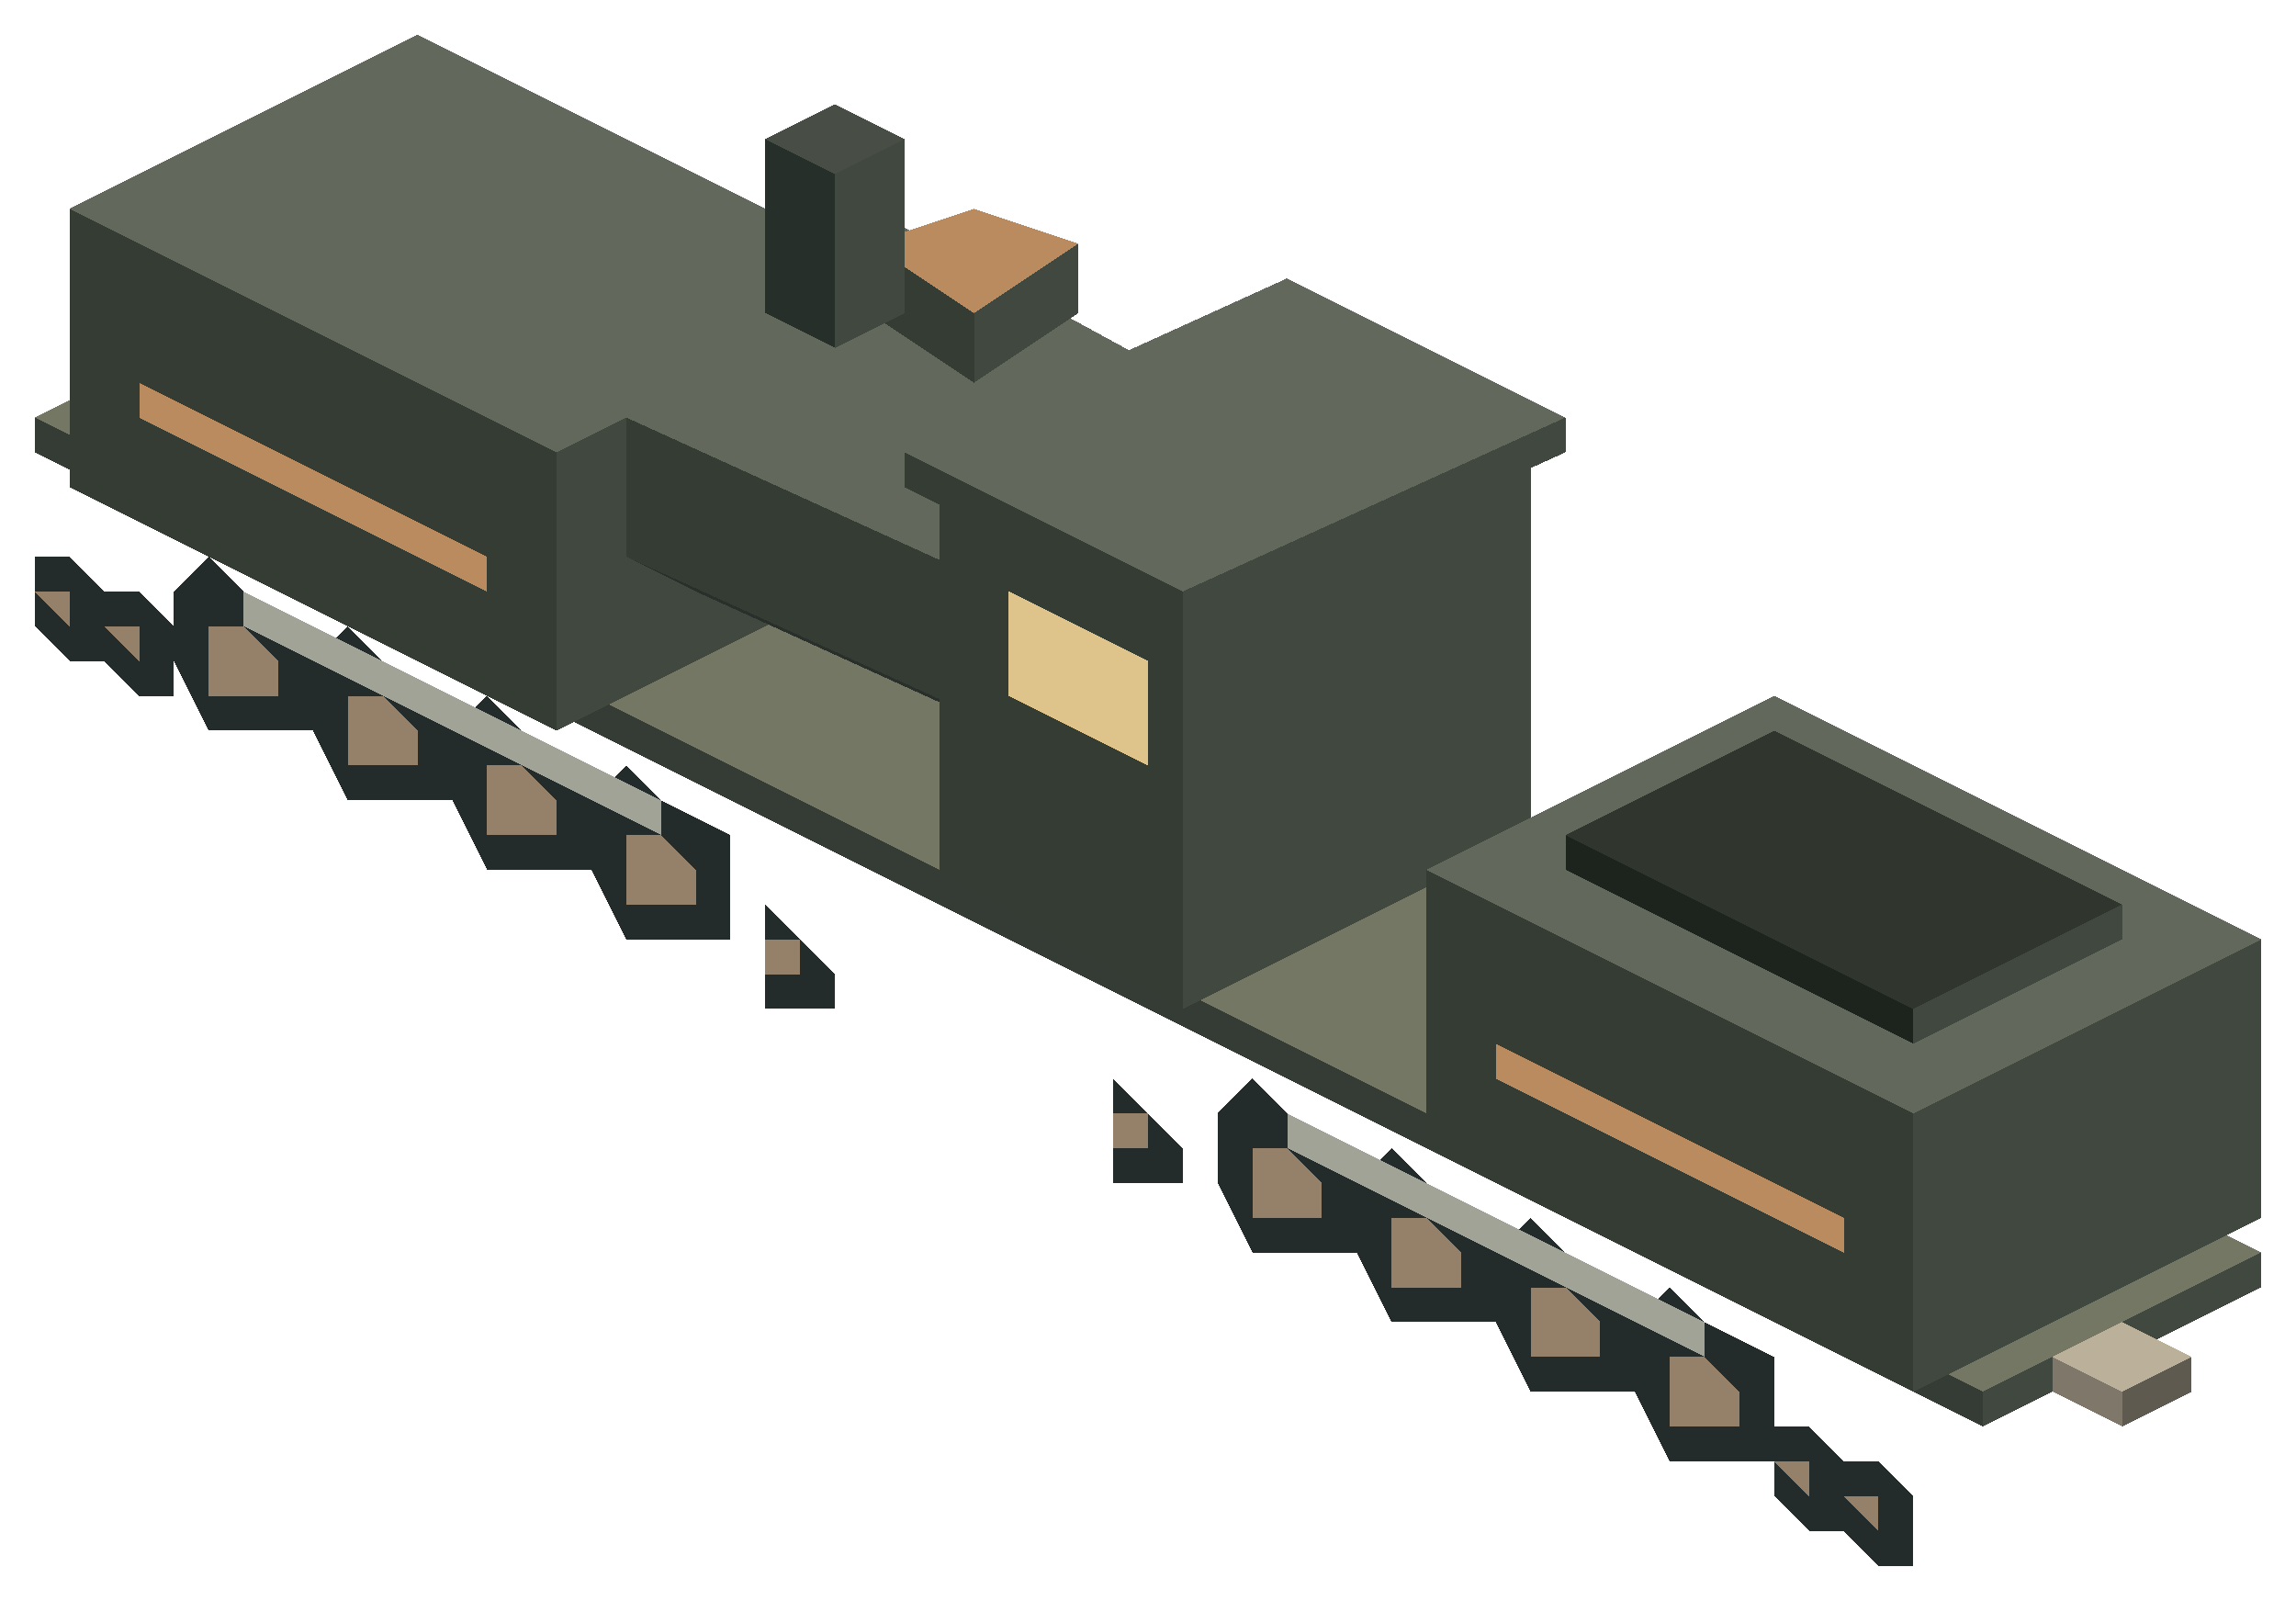
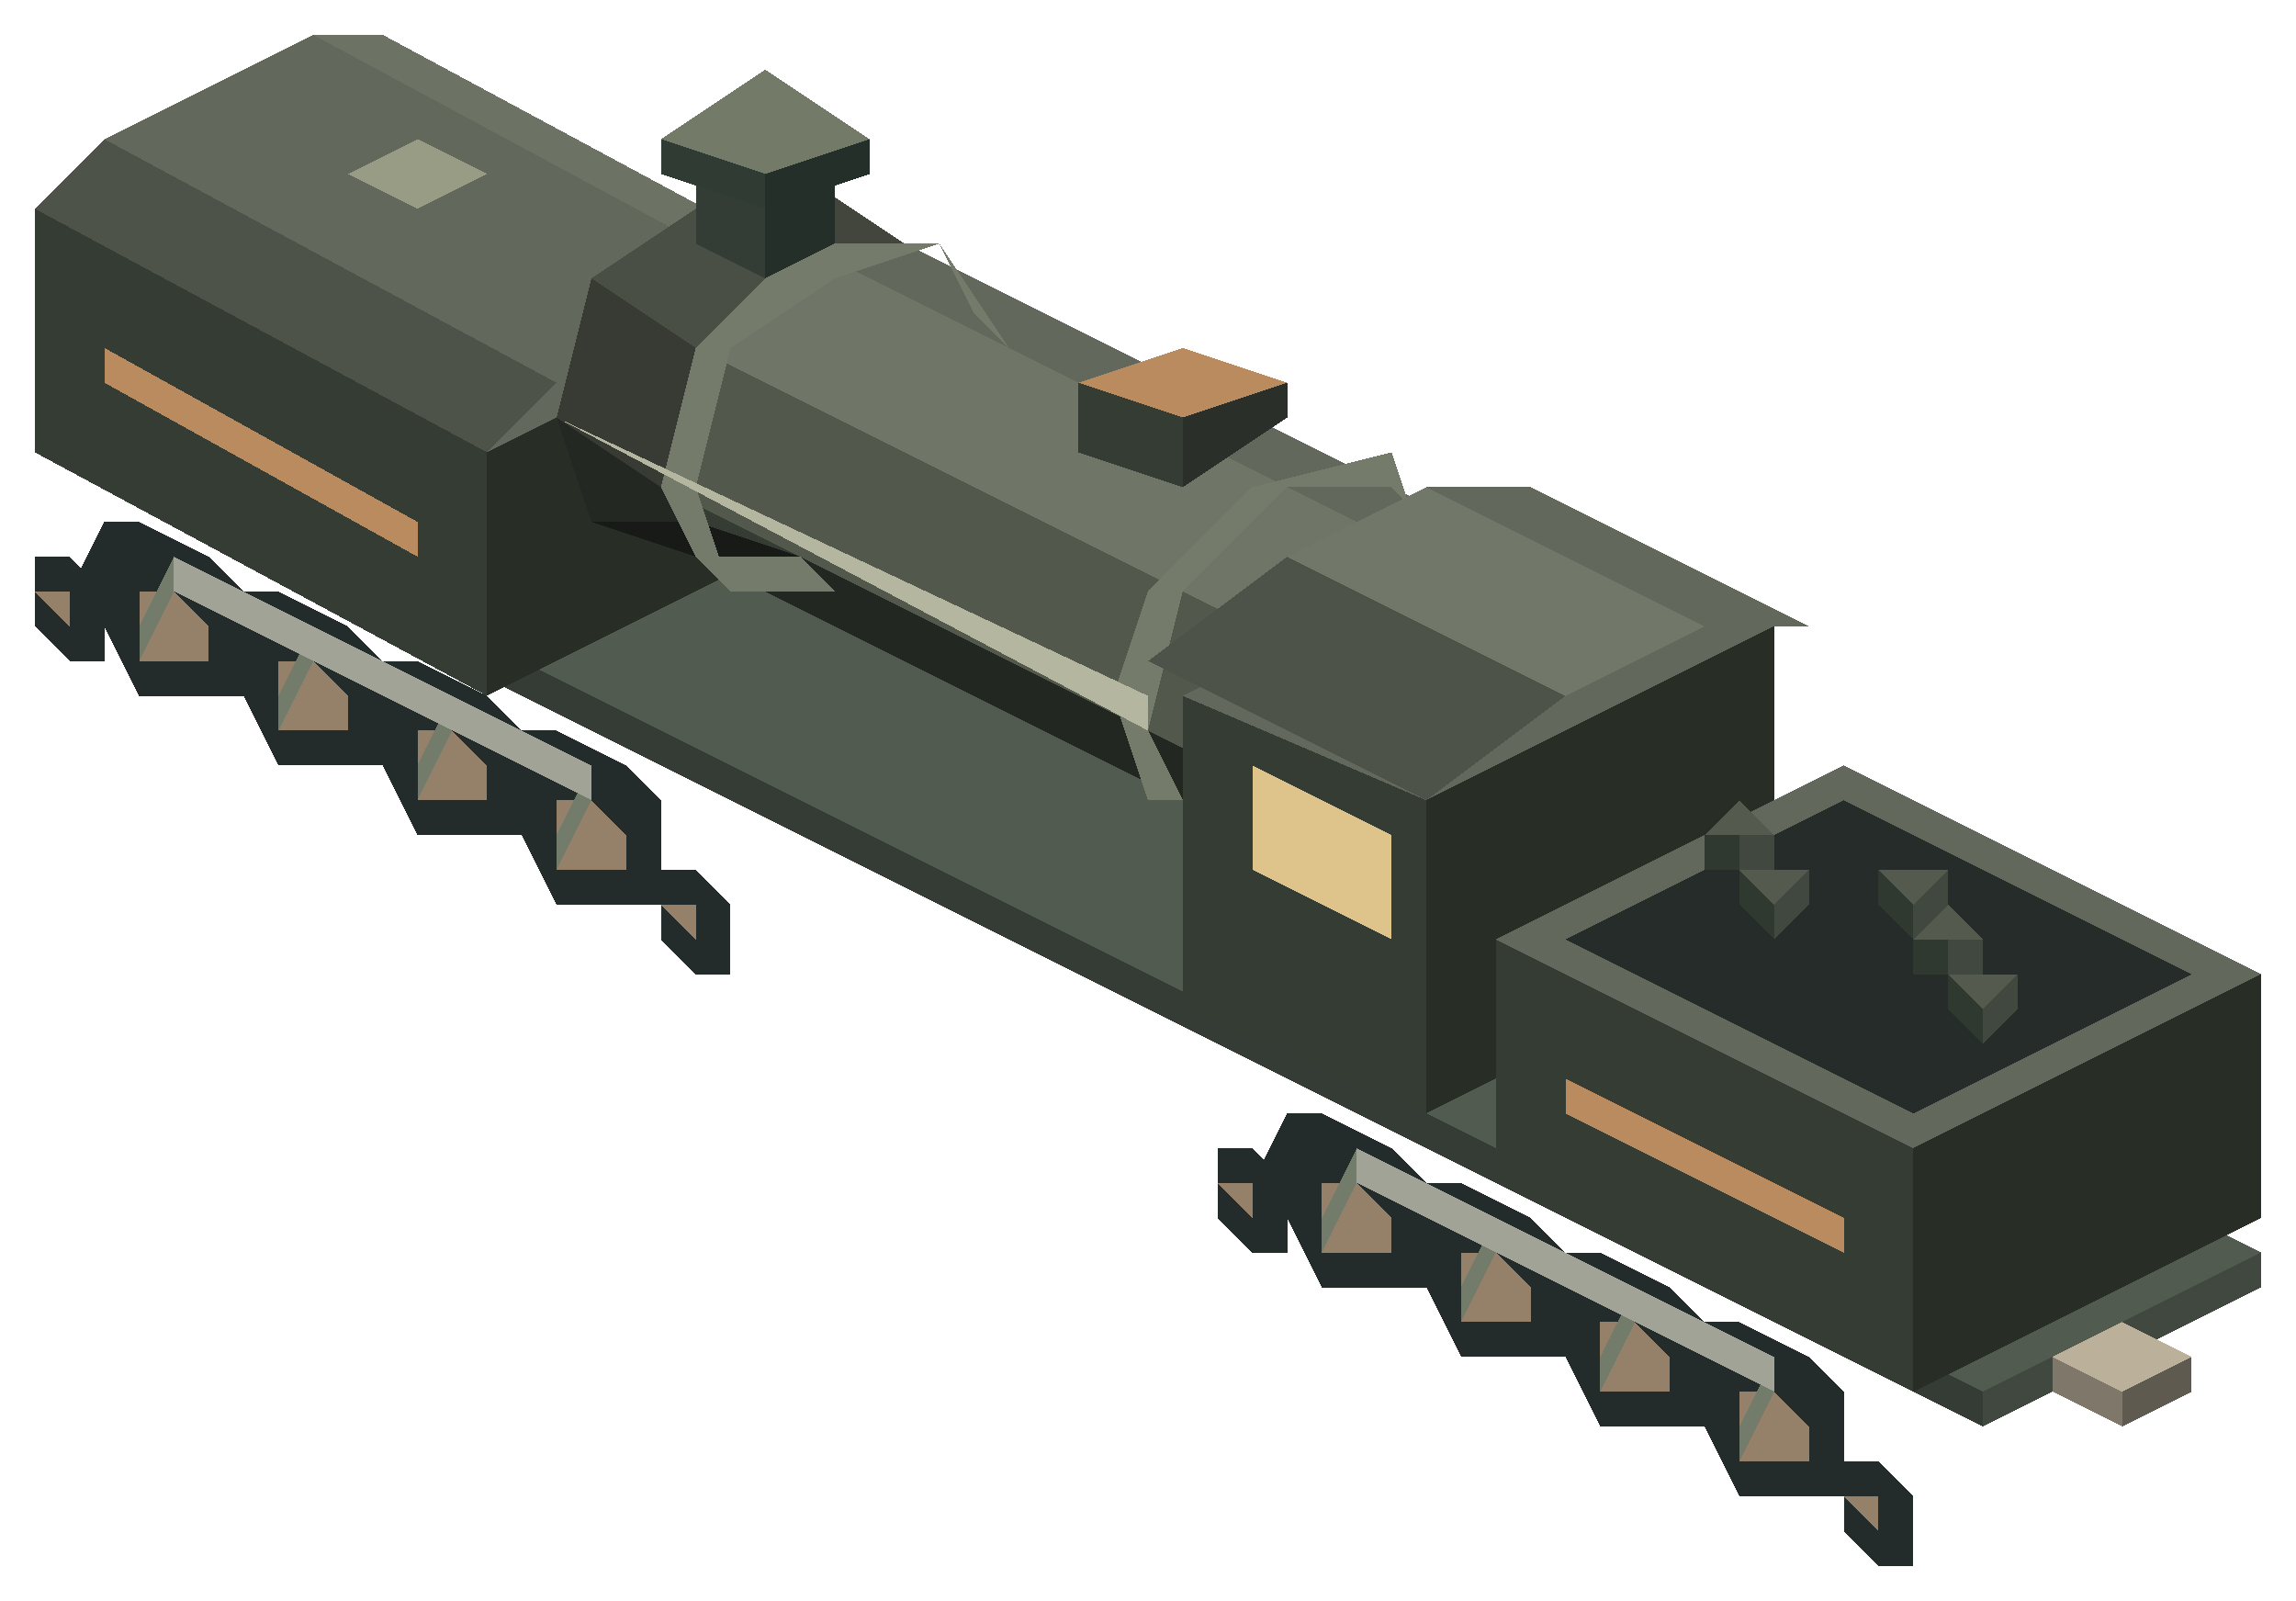
<svg xmlns="http://www.w3.org/2000/svg" width="66" height="46" viewBox="0 0 66 46" shape-rendering="crispEdges" data-template="railyard-loco-steam-garratt-left" data-anchor-x="5" data-anchor-y="15" data-length-m="28">
  <g id="coupler">
    <polygon points="3,11 5,10 7,11 7,12 5,13 3,12" fill="#5f5a50" />
    <polygon points="3,12 5,13 5,12 3,11" fill="#7f786a" />
    <polygon points="7,12 5,13 5,12 7,11" fill="#5f5a50" />
    <polygon points="5,10 7,11 5,12 3,11" fill="#bbb09a" />
  </g>
  <g id="running-gear">
    <polygon points="3,18 3,17 2,16 1,16 1,16 1,17 1,18 1,18 2,19 3,19" fill="#242b2b" />
    <polygon points="2,18 2,17 2,17 2,17 1,17 1,17 1,17 2,18 2,18 2,18" fill="#95816a" />
-     <polygon points="5,19 5,18 4,17 3,17 3,17 3,18 3,19 3,19 4,20 5,20" fill="#242b2b" />
-     <polygon points="4,19 4,18 4,18 4,18 3,18 3,18 3,18 4,19 4,19 4,19" fill="#95816a" />
-     <polygon points="9,20 9,18 7,17 6,16 5,17 5,18 5,19 6,21 7,21 9,21" fill="#242b2b" />
-     <polygon points="8,19 8,19 7,18 6,18 6,18 6,18 6,19 6,20 7,20 8,20" fill="#95816a" />
-     <polygon points="13,22 13,20 11,19 10,18 9,19 9,20 9,21 10,23 11,23 13,23" fill="#242b2b" />
-     <polygon points="12,21 12,21 11,20 10,20 10,20 10,20 10,21 10,22 11,22 12,22" fill="#95816a" />
-     <polygon points="17,24 17,22 15,21 14,20 13,21 13,22 13,23 14,25 15,25 17,25" fill="#242b2b" />
-     <polygon points="16,23 16,23 15,22 14,22 14,22 14,22 14,23 14,24 15,24 16,24" fill="#95816a" />
-     <polygon points="21,26 21,24 19,23 18,22 17,23 17,24 17,25 18,27 19,27 21,27" fill="#242b2b" />
-     <polygon points="20,25 20,25 19,24 18,24 18,24 18,24 18,25 18,26 19,26 20,26" fill="#95816a" />
-     <polygon points="24,28 24,28 23,27 22,26 22,27 22,27 22,28 22,29 23,29 24,29" fill="#242b2b" />
-     <polygon points="23,28 23,28 23,27 23,27 22,27 22,28 22,28 23,28 23,28 23,28" fill="#95816a" />
-     <polygon points="34,33 34,33 33,32 32,31 32,32 32,32 32,33 32,34 33,34 34,34" fill="#242b2b" />
-     <polygon points="33,33 33,33 33,32 33,32 32,32 32,33 32,33 33,33 33,33 33,33" fill="#95816a" />
-     <polygon points="39,35 39,33 37,32 36,31 35,32 35,33 35,34 36,36 37,36 39,36" fill="#242b2b" />
-     <polygon points="38,34 38,34 37,33 36,33 36,33 36,33 36,34 36,35 37,35 38,35" fill="#95816a" />
-     <polygon points="43,37 43,35 41,34 40,33 39,34 39,35 39,36 40,38 41,38 43,38" fill="#242b2b" />
-     <polygon points="42,36 42,36 41,35 40,35 40,35 40,35 40,36 40,37 41,37 42,37" fill="#95816a" />
-     <polygon points="47,39 47,37 45,36 44,35 43,36 43,37 43,38 44,40 45,40 47,40" fill="#242b2b" />
-     <polygon points="46,38 46,38 45,37 44,37 44,37 44,37 44,38 44,39 45,39 46,39" fill="#95816a" />
-     <polygon points="51,41 51,39 49,38 48,37 47,38 47,39 47,40 48,42 49,42 51,42" fill="#242b2b" />
-     <polygon points="50,40 50,40 49,39 48,39 48,39 48,39 48,40 48,41 49,41 50,41" fill="#95816a" />
-     <polygon points="53,43 53,42 52,41 51,41 51,41 51,42 51,43 51,43 52,44 53,44" fill="#242b2b" />
-     <polygon points="52,43 52,42 52,42 52,42 51,42 51,42 51,42 52,43 52,43 52,43" fill="#95816a" />
+     <polygon points="7,19 7,17 6,16 4,15 3,15 2,17 3,18 4,20 6,20 7,20" fill="#242b2b" />
+     <polygon points="6,18 6,18 5,17 4,17 4,17 4,17 4,18 4,19 5,19 6,19" fill="#95816a" />
+   </g>
+   <g id="driver-spokes">
+     <polygon points="6,18 3,17 3,17 6,18" fill="#737b6b" />
+     <polygon points="5,19 4,16 4,16 5,19" fill="#737b6b" />
+     <polygon points="4,19 5,17 5,16 4,18" fill="#737b6b" />
+     <polygon points="11,21 11,19 10,18 8,17 7,17 6,19 7,20 8,22 10,22 11,22" fill="#242b2b" />
+     <polygon points="10,20 10,20 9,19 8,19 8,19 8,19 8,20 8,21 9,21 10,21" fill="#95816a" />
+   </g>
+   <g id="driver-spokes">
+     <polygon points="10,20 7,19 7,19 10,20" fill="#737b6b" />
+     <polygon points="9,21 8,18 8,18 9,21" fill="#737b6b" />
+     <polygon points="8,21 9,19 9,18 8,20" fill="#737b6b" />
+     <polygon points="15,23 15,21 14,20 12,19 11,19 10,21 11,22 12,24 14,24 15,24" fill="#242b2b" />
+     <polygon points="14,22 14,22 13,21 12,21 12,21 12,21 12,22 12,23 13,23 14,23" fill="#95816a" />
+   </g>
+   <g id="driver-spokes">
+     <polygon points="14,22 11,21 11,21 14,22" fill="#737b6b" />
+     <polygon points="13,23 12,20 12,20 13,23" fill="#737b6b" />
+     <polygon points="12,23 13,21 13,20 12,22" fill="#737b6b" />
+     <polygon points="19,25 19,23 18,22 16,21 15,21 14,23 15,24 16,26 18,26 19,26" fill="#242b2b" />
+     <polygon points="18,24 18,24 17,23 16,23 16,23 16,23 16,24 16,25 17,25 18,25" fill="#95816a" />
+   </g>
+   <g id="driver-spokes">
+     <polygon points="18,24 15,23 15,23 18,24" fill="#737b6b" />
+     <polygon points="17,25 16,22 16,22 17,25" fill="#737b6b" />
+     <polygon points="16,25 17,23 17,22 16,24" fill="#737b6b" />
+     <polygon points="21,27 21,26 20,25 19,25 19,25 19,26 19,27 19,27 20,28 21,28" fill="#242b2b" />
+     <polygon points="20,27 20,26 20,26 20,26 19,26 19,26 19,26 20,27 20,27 20,27" fill="#95816a" />
+     <polygon points="37,35 37,34 36,33 35,33 35,33 35,34 35,35 35,35 36,36 37,36" fill="#242b2b" />
+     <polygon points="36,35 36,34 36,34 36,34 35,34 35,34 35,34 36,35 36,35 36,35" fill="#95816a" />
+     <polygon points="41,36 41,34 40,33 38,32 37,32 36,34 37,35 38,37 40,37 41,37" fill="#242b2b" />
+     <polygon points="40,35 40,35 39,34 38,34 38,34 38,34 38,35 38,36 39,36 40,36" fill="#95816a" />
+   </g>
+   <g id="driver-spokes">
+     <polygon points="40,35 37,34 37,34 40,35" fill="#737b6b" />
+     <polygon points="39,36 38,33 38,33 39,36" fill="#737b6b" />
+     <polygon points="38,36 39,34 39,33 38,35" fill="#737b6b" />
+     <polygon points="45,38 45,36 44,35 42,34 41,34 40,36 41,37 42,39 44,39 45,39" fill="#242b2b" />
+     <polygon points="44,37 44,37 43,36 42,36 42,36 42,36 42,37 42,38 43,38 44,38" fill="#95816a" />
+   </g>
+   <g id="driver-spokes">
+     <polygon points="44,37 41,36 41,36 44,37" fill="#737b6b" />
+     <polygon points="43,38 42,35 42,35 43,38" fill="#737b6b" />
+     <polygon points="42,38 43,36 43,35 42,37" fill="#737b6b" />
+     <polygon points="49,40 49,38 48,37 46,36 45,36 44,38 45,39 46,41 48,41 49,41" fill="#242b2b" />
+     <polygon points="48,39 48,39 47,38 46,38 46,38 46,38 46,39 46,40 47,40 48,40" fill="#95816a" />
+   </g>
+   <g id="driver-spokes">
+     <polygon points="48,39 45,38 45,38 48,39" fill="#737b6b" />
+     <polygon points="47,40 46,37 46,37 47,40" fill="#737b6b" />
+     <polygon points="46,40 47,38 47,37 46,39" fill="#737b6b" />
+     <polygon points="53,42 53,40 52,39 50,38 49,38 48,40 49,41 50,43 52,43 53,43" fill="#242b2b" />
+     <polygon points="52,41 52,41 51,40 50,40 50,40 50,40 50,41 50,42 51,42 52,42" fill="#95816a" />
+   </g>
+   <g id="driver-spokes">
+     <polygon points="52,41 49,40 49,40 52,41" fill="#737b6b" />
+     <polygon points="51,42 50,39 50,39 51,42" fill="#737b6b" />
+     <polygon points="50,42 51,40 51,39 50,41" fill="#737b6b" />
    <polygon points="55,44 55,43 54,42 53,42 53,42 53,43 53,44 53,44 54,45 55,45" fill="#242b2b" />
    <polygon points="54,44 54,43 54,43 54,43 53,43 53,43 53,43 54,44 54,44 54,44" fill="#95816a" />
  </g>
  <g id="frame">
    <polygon points="1,12 9,8 65,36 65,37 57,41 1,13" fill="#41483f" />
    <polygon points="1,13 57,41 57,40 1,12" fill="#343c35" />
    <polygon points="65,37 57,41 57,40 65,36" fill="#41483f" />
-     <polygon points="9,8 65,36 57,40 1,12" fill="#747764" />
+     <polygon points="9,8 65,36 57,40 1,12" fill="#515b50" />
  </g>
  <g id="coupling-rods">
-     <polygon points="49,39 37,33 37,32 49,38" fill="#a0a395" />
-     <polygon points="19,24 7,18 7,17 19,23" fill="#a0a395" />
+     <polygon points="51,40 39,34 39,33 51,39" fill="#a0a395" />
+     <polygon points="17,23 5,17 5,16 17,22" fill="#a0a395" />
  </g>
  <g id="front-tank">
-     <polygon points="2,6 12,1 26,8 26,16 16,21 2,14" fill="#41483f" />
-     <polygon points="2,14 16,21 16,13 2,6" fill="#353c33" />
-     <polygon points="26,16 16,21 16,13 26,8" fill="#41483f" />
-     <polygon points="12,1 26,8 16,13 2,6" fill="#62685b" />
-     <polygon points="4,11 14,16 14,17 4,12" fill="#41483f" />
-     <polygon points="4,12 14,17 14,16 4,11" fill="#ba8b5e" />
-     <polygon points="14,17 14,17 14,16 14,16" fill="#41483f" />
-     <polygon points="4,11 14,16 14,16 4,11" fill="#ba8b5e" />
+     <polygon points="1,6 11,1 24,8 24,15 14,20 1,13" fill="#282d26" />
+     <polygon points="1,13 14,20 14,13 1,6" fill="#353c33" />
+     <polygon points="24,15 14,20 14,13 24,8" fill="#282d26" />
+     <polygon points="11,1 24,8 14,13 1,6" fill="#62685b" />
+   </g>
+   <g id="water-tank-roof">
+     <polygon points="24,8 22,8 9,1 11,1" fill="#6c7264" />
+     <polygon points="22,8 16,11 3,4 9,1" fill="#62685b" />
+     <polygon points="16,11 14,13 1,6 3,4" fill="#4e5349" />
+     <polygon points="10,5 12,4 14,5 12,6" fill="#41483f" />
+     <polygon points="10,5 12,6 12,6 10,5" fill="#353c33" />
+     <polygon points="14,5 12,6 12,6 14,5" fill="#41483f" />
+     <polygon points="12,4 14,5 12,6 10,5" fill="#989c85" />
+     <polygon points="3,10 12,15 12,16 3,11" fill="#41483f" />
+     <polygon points="3,11 12,16 12,15 3,10" fill="#ba8b5e" />
+     <polygon points="12,16 12,16 12,15 12,15" fill="#41483f" />
+     <polygon points="3,10 12,15 12,15 3,10" fill="#ba8b5e" />
  </g>
  <g id="boiler">
</g>
  <g id="boiler">
-     <polygon points="37,15 26,10 25,6 36,12" fill="#62685b" />
-     <polygon points="36,12 25,6 20,8 31,13" fill="#62685b" />
-     <polygon points="31,13 20,8 18,12 29,17" fill="#62685b" />
-     <polygon points="29,17 18,12 18,16 29,21" fill="#353c33" />
-     <polygon points="29,21 18,16 20,17 31,22" fill="#29302c" />
-     <polygon points="29,19 30,15 33,12 36,12 38,14 36,18 33,21 30,21" fill="#2d3431" />
-     <polygon points="25,7 28,6 31,7 31,9 28,11 25,9" fill="#41483f" />
-     <polygon points="25,9 28,11 28,9 25,7" fill="#353c33" />
-     <polygon points="31,9 28,11 28,9 31,7" fill="#41483f" />
-     <polygon points="28,6 31,7 28,9 25,7" fill="#ba8b5e" />
-     <polygon points="22,4 24,3 26,4 26,9 24,10 22,9" fill="#41483f" />
-     <polygon points="22,9 24,10 24,5 22,4" fill="#272f2b" />
-     <polygon points="26,9 24,10 24,5 26,4" fill="#41483f" />
-     <polygon points="24,3 26,4 24,5 22,4" fill="#484e45" />
+     <polygon points="44,17 28,9 26,7 42,15" fill="#353c33" />
+     <polygon points="28,9 25,8 23,5 26,7" fill="#242822" />
+     <polygon points="42,15 26,7 23,7 39,15" fill="#62685b" />
+     <polygon points="26,7 23,5 20,6 23,7" fill="#42463d" />
+     <polygon points="39,15 23,7 20,10 36,18" fill="#6f7667" />
+     <polygon points="23,7 20,6 17,8 20,10" fill="#4a4f45" />
+     <polygon points="36,18 20,10 19,14 35,22" fill="#53584d" />
+     <polygon points="20,10 17,8 16,12 19,14" fill="#383b34" />
+     <polygon points="35,22 19,14 20,16 36,24" fill="#353c33" />
+     <polygon points="19,14 16,12 17,15 20,16" fill="#242822" />
+     <polygon points="36,24 20,16 23,16 39,24" fill="#222721" />
+     <polygon points="20,16 17,15 20,15 23,16" fill="#171a16" />
+   </g>
+   <g id="boiler-bands">
+     <polygon points="42,16 41,16 40,13 40,14" fill="#747b6b" />
+     <polygon points="40,14 40,13 36,14 37,14" fill="#747b6b" />
+     <polygon points="37,14 36,14 33,17 34,17" fill="#747b6b" />
+     <polygon points="34,17 33,17 32,20 33,21" fill="#747b6b" />
+     <polygon points="33,21 32,20 33,23 34,23" fill="#747b6b" />
+     <polygon points="34,23 33,23 36,23 37,23" fill="#747b6b" />
+     <polygon points="29,10 28,9 27,7 27,7" fill="#747b6b" />
+     <polygon points="27,7 27,7 23,7 24,8" fill="#747b6b" />
+     <polygon points="24,8 23,7 20,10 21,10" fill="#747b6b" />
+     <polygon points="21,10 20,10 19,14 20,14" fill="#747b6b" />
+     <polygon points="20,14 19,14 20,16 21,17" fill="#747b6b" />
+     <polygon points="21,17 20,16 23,16 24,17" fill="#747b6b" />
+   </g>
+   <g id="smokebox-door">
+     <polygon points="35,22 36,18 39,15 42,15 44,17 42,21 39,24 36,24" fill="#28312e" />
+     <polygon points="36,21 37,18 39,16 41,16 42,18 41,21 39,23 37,23" fill="#46514a" />
+     <polygon points="40,20 38,21 38,20 40,19" fill="#9c9e89" />
+   </g>
+   <g id="steam-dome">
+     <polygon points="31,11 34,10 37,11 37,12 34,14 31,13" fill="#2a3029" />
+     <polygon points="31,13 34,14 34,12 31,11" fill="#353c33" />
+     <polygon points="37,12 34,14 34,12 37,11" fill="#2a3029" />
+     <polygon points="34,10 37,11 34,12 31,11" fill="#ba8b5e" />
+   </g>
+   <g id="chimney">
+     <polygon points="20,4 22,3 24,4 24,7 22,8 20,7" fill="#252f29" />
+     <polygon points="20,7 22,8 22,5 20,4" fill="#343d35" />
+     <polygon points="24,7 22,8 22,5 24,4" fill="#252f29" />
+     <polygon points="22,3 24,4 22,5 20,4" fill="#777b68" />
+     <polygon points="19,4 22,2 25,4 25,5 22,6 19,5" fill="#252f29" />
+     <polygon points="19,5 22,6 22,5 19,4" fill="#303b33" />
+     <polygon points="25,5 22,6 22,5 25,4" fill="#252f29" />
+     <polygon points="22,2 25,4 22,5 19,4" fill="#737a68" />
+   </g>
+   <g id="boiler-handrail">
+     <polygon points="33,21 16,12 16,12 33,20" fill="#b4b6a0" />
  </g>
  <g id="cab">
-     <polygon points="27,14 37,9 44,13 44,24 34,29 27,25" fill="#41483f" />
-     <polygon points="27,25 34,29 34,18 27,14" fill="#353c33" />
-     <polygon points="44,24 34,29 34,18 44,13" fill="#41483f" />
-     <polygon points="37,9 44,13 34,18 27,14" fill="#62685b" />
-     <polygon points="33,22 29,20 29,17 33,19" fill="#dec38a" />
-     <polygon points="26,13 37,8 45,12 45,13 34,18 26,14" fill="#41483f" />
-     <polygon points="26,14 34,18 34,17 26,13" fill="#353c33" />
-     <polygon points="45,13 34,18 34,17 45,12" fill="#41483f" />
-     <polygon points="37,8 45,12 34,17 26,13" fill="#62685b" />
+     <polygon points="34,20 44,15 51,18 51,27 41,32 34,29" fill="#282d26" />
+     <polygon points="34,29 41,32 41,23 34,20" fill="#353c33" />
+     <polygon points="51,27 41,32 41,23 51,18" fill="#282d26" />
+     <polygon points="44,15 51,18 41,23 34,20" fill="#62685b" />
+     <polygon points="40,27 36,25 36,22 40,24" fill="#dec38a" />
+   </g>
+   <g id="arched-cab-roof">
+     <polygon points="52,18 44,14 41,14 49,18" fill="#62685b" />
+     <polygon points="49,18 41,14 37,16 45,20" fill="#717869" />
+     <polygon points="45,20 37,16 33,19 41,23" fill="#4e5349" />
+   </g>
+   <g id="cab-trim">
+     <polygon points="35,27 41,30" fill="#41483f" />
+     <polygon points="35,27 41,30 41,30 35,27" fill="#ba8b5e" />
+     <polygon points="41,30 41,30 41,30 41,30" fill="#41483f" />
+     <polygon points="35,27 41,30 41,30 35,27" fill="#ba8b5e" />
  </g>
  <g id="rear-tank">
-     <polygon points="41,25 51,20 65,27 65,35 55,40 41,33" fill="#41483f" />
-     <polygon points="41,33 55,40 55,32 41,25" fill="#353c33" />
-     <polygon points="65,35 55,40 55,32 65,27" fill="#41483f" />
-     <polygon points="51,20 65,27 55,32 41,25" fill="#62685b" />
-     <polygon points="45,24 51,21 61,26 61,27 55,30 45,25" fill="#41483f" />
-     <polygon points="45,25 55,30 55,29 45,24" fill="#1d241e" />
-     <polygon points="61,27 55,30 55,29 61,26" fill="#41483f" />
-     <polygon points="51,21 61,26 55,29 45,24" fill="#30352e" />
-     <polygon points="43,30 53,35 53,36 43,31" fill="#41483f" />
-     <polygon points="43,31 53,36 53,35 43,30" fill="#ba8b5e" />
+     <polygon points="43,27 53,22 65,28 65,35 55,40 43,34" fill="#282d26" />
+     <polygon points="43,34 55,40 55,33 43,27" fill="#353c33" />
+     <polygon points="65,35 55,40 55,33 65,28" fill="#282d26" />
+     <polygon points="53,22 65,28 55,33 43,27" fill="#62685b" />
+   </g>
+   <g id="coal-load">
+     <polygon points="45,27 53,23 63,28 55,32" fill="#41483f" />
+     <polygon points="45,27 55,32 55,32 45,27" fill="#1c2421" />
+     <polygon points="63,28 55,32 55,32 63,28" fill="#41483f" />
+     <polygon points="53,23 63,28 55,32 45,27" fill="#252c29" />
+     <polygon points="56,28 58,28 58,29 57,30 56,29" fill="#41483f" />
+     <polygon points="56,29 57,30 57,29 56,28" fill="#2f3930" />
+     <polygon points="58,29 57,30 57,29 58,28" fill="#41483f" />
+     <polygon points="57,28 58,28 57,29 56,28" fill="#545a4e" />
+     <polygon points="55,27 56,26 57,27 57,28 55,28" fill="#41483f" />
+     <polygon points="55,28 56,28 56,27 55,27" fill="#2f3930" />
+     <polygon points="57,28 56,28 56,27 57,27" fill="#41483f" />
+     <polygon points="56,26 57,27 56,27 55,27" fill="#545a4e" />
+     <polygon points="54,25 56,25 56,26 55,27 54,26" fill="#41483f" />
+     <polygon points="54,26 55,27 55,26 54,25" fill="#2f3930" />
+     <polygon points="56,26 55,27 55,26 56,25" fill="#41483f" />
+     <polygon points="55,25 56,25 55,26 54,25" fill="#545a4e" />
+     <polygon points="50,25 52,25 52,26 51,27 50,26" fill="#41483f" />
+     <polygon points="50,26 51,27 51,26 50,25" fill="#2f3930" />
+     <polygon points="52,26 51,27 51,26 52,25" fill="#41483f" />
+     <polygon points="51,25 52,25 51,26 50,25" fill="#545a4e" />
+     <polygon points="49,24 50,23 51,24 51,25 49,25" fill="#41483f" />
+     <polygon points="49,25 50,25 50,24 49,24" fill="#2f3930" />
+     <polygon points="51,25 50,25 50,24 51,24" fill="#41483f" />
+     <polygon points="50,23 51,24 50,24 49,24" fill="#545a4e" />
+     <polygon points="45,31 53,35 53,36 45,32" fill="#41483f" />
+     <polygon points="45,32 53,36 53,35 45,31" fill="#ba8b5e" />
    <polygon points="53,36 53,36 53,35 53,35" fill="#41483f" />
-     <polygon points="43,30 53,35 53,35 43,30" fill="#ba8b5e" />
+     <polygon points="45,31 53,35 53,35 45,31" fill="#ba8b5e" />
  </g>
  <g id="coupler">
    <polygon points="59,39 61,38 63,39 63,40 61,41 59,40" fill="#5f5a50" />
    <polygon points="59,40 61,41 61,40 59,39" fill="#7f786a" />
    <polygon points="63,40 61,41 61,40 63,39" fill="#5f5a50" />
    <polygon points="61,38 63,39 61,40 59,39" fill="#bbb09a" />
  </g>
</svg>
